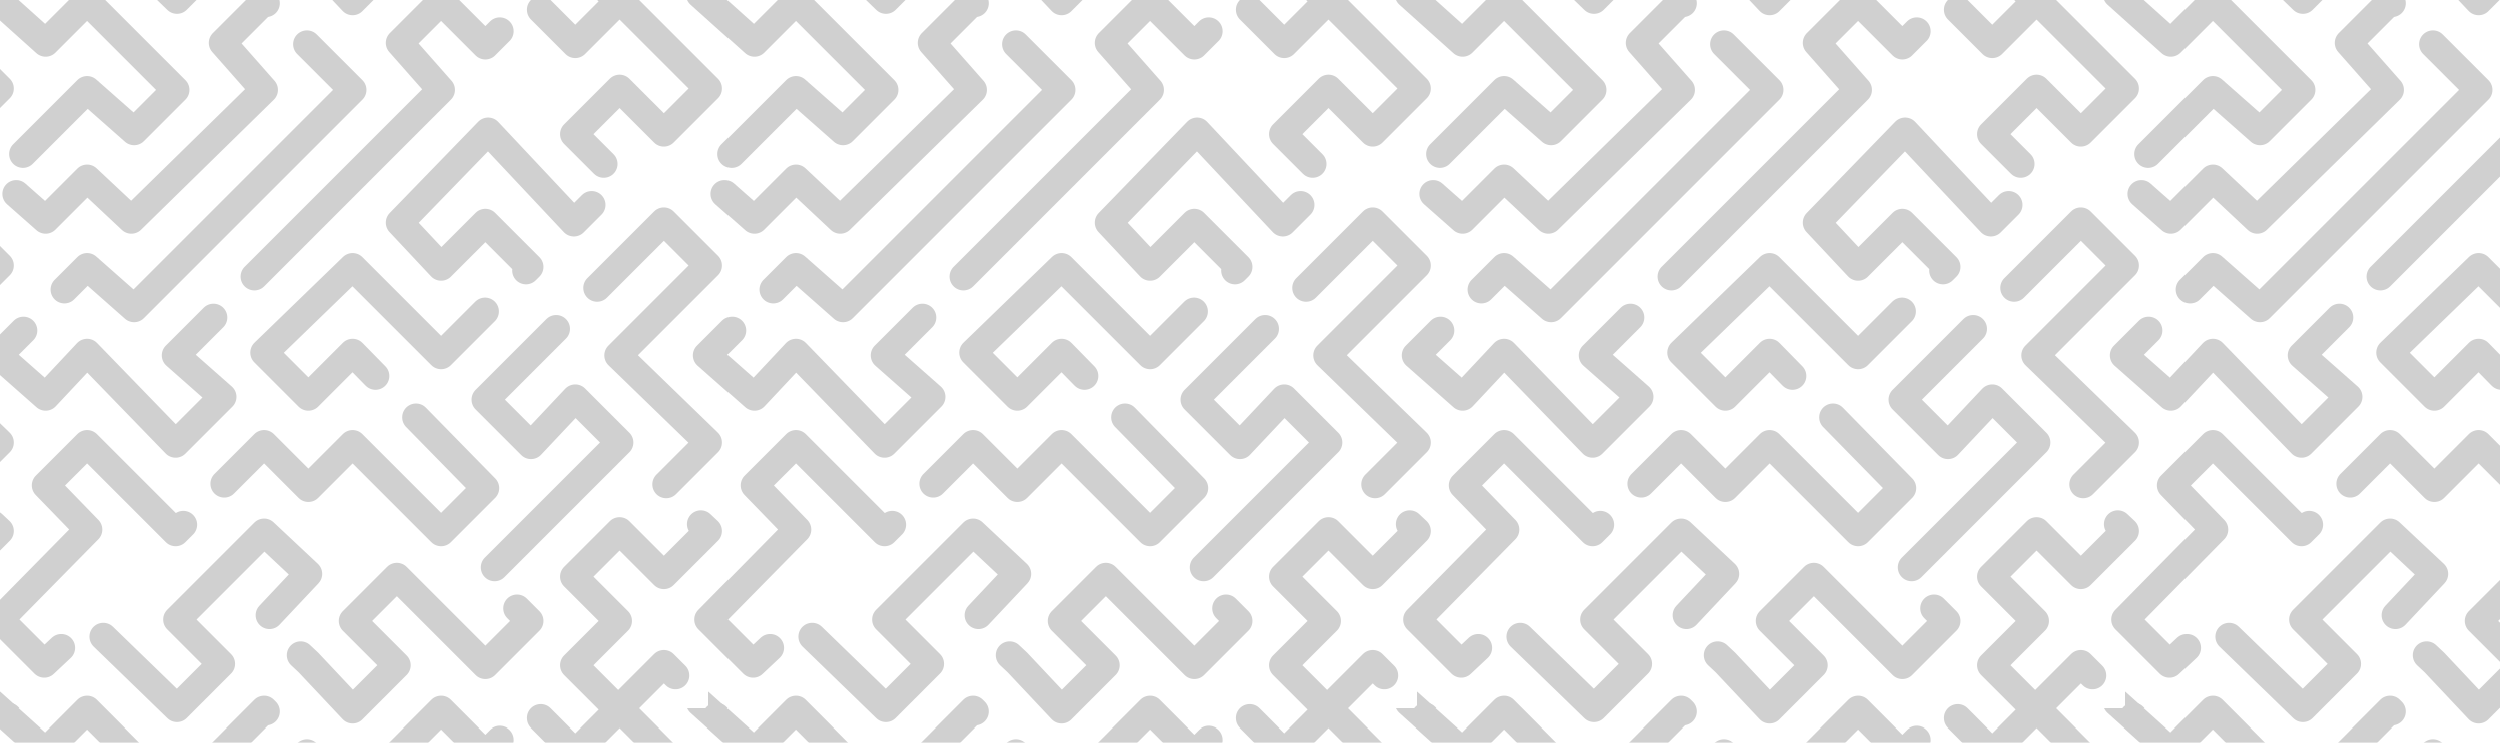
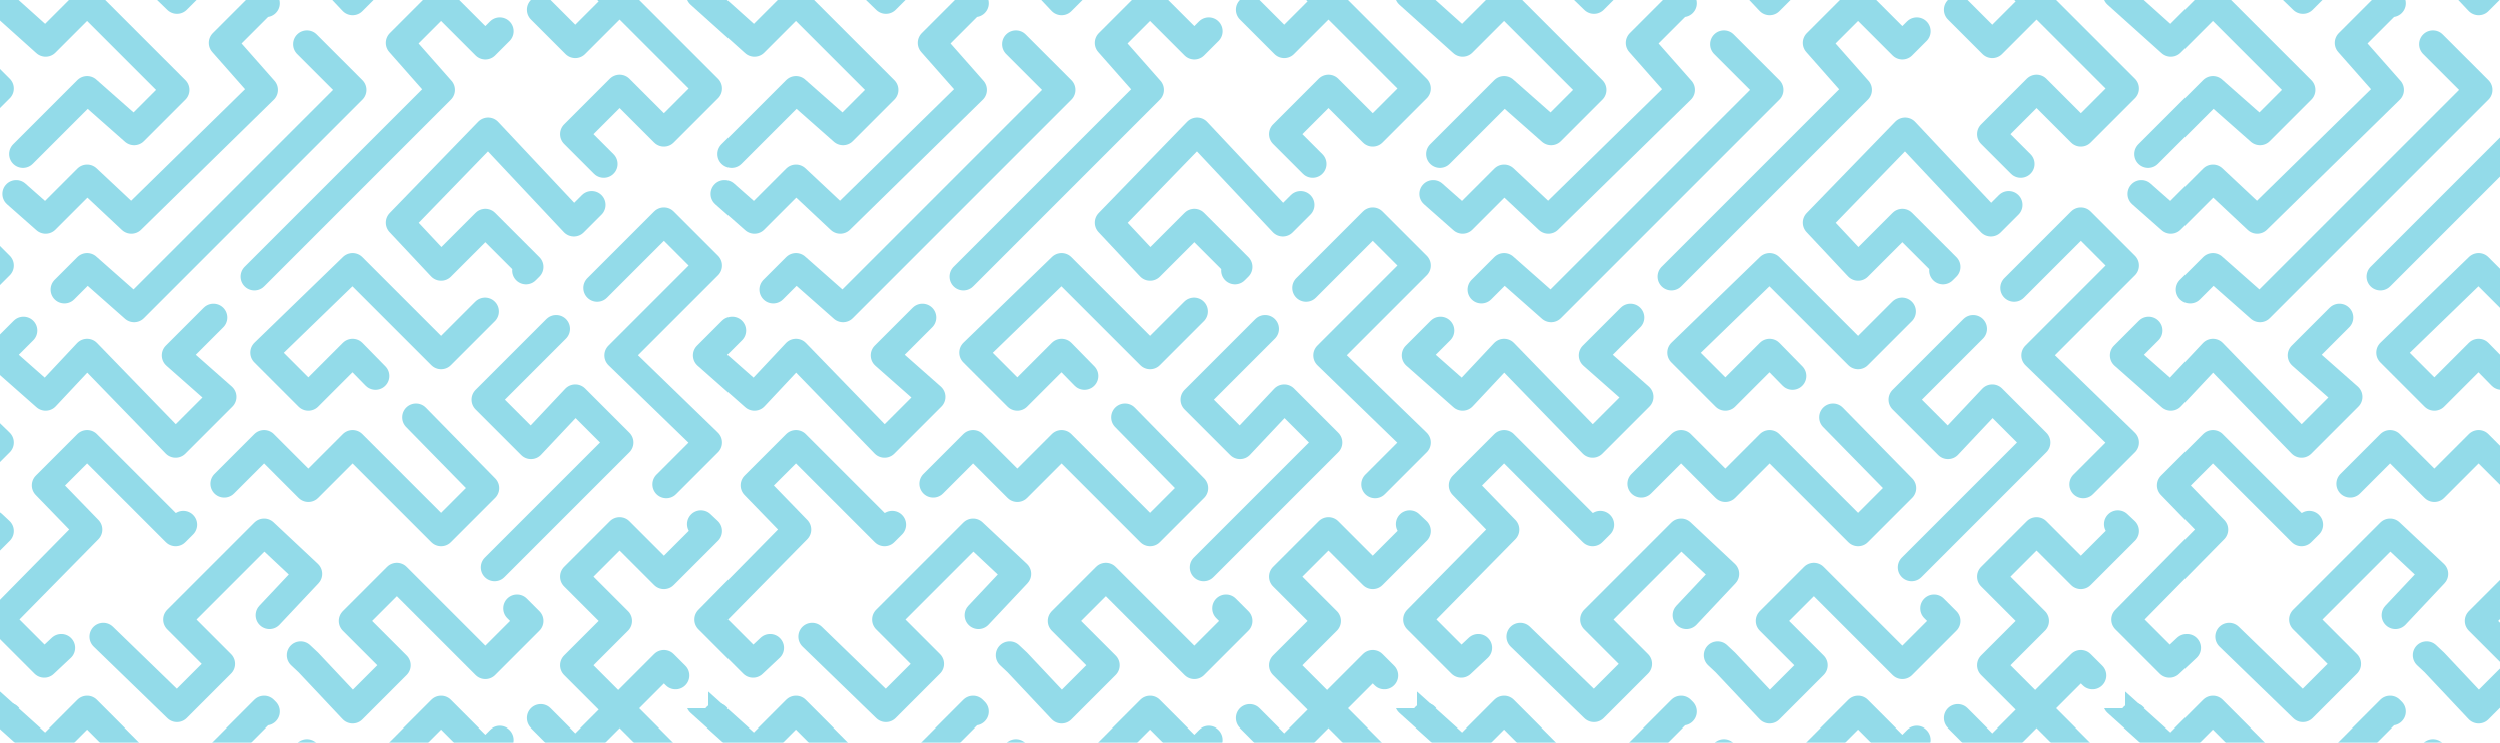
<svg xmlns="http://www.w3.org/2000/svg" xmlns:xlink="http://www.w3.org/1999/xlink" style="margin:auto;background:rgba(NaN, NaN, NaN, 0);display:block;z-index:1;position:relative" width="1084" height="322" preserveAspectRatio="xMidYMid" viewBox="0 0 1084 322">
  <defs>
    <pattern id="pid-0.932876709489723" x="0" y="0" width="307.2" height="307.2" patternUnits="userSpaceOnUse">
      <g transform="scale(1.2)">
        <defs>
          <g id="pat-0.13086180692764704">
-             <polyline fill-rule="evenodd" clip-rule="evenodd" fill="none" stroke="#D0D0D0" stroke-width="10" stroke-linecap="round" stroke-linejoin="round" stroke-miterlimit="10" points=" -3,-2 16.5,15.5 31.5,0.5 63.5,32.5 48.5,47.5 31.5,32.5 -0.5,64.5 16.5,79.5 31.5,64.5 47.5,79.5 95.5,32.5 80.5,15.5 95.5,0.5 127.5,32.5 48.5,111.5 31.5,96.5 -0.5,128.5 16.5,143.5 31.5,127.5 63.5,160.5 80.5,143.5 63.5,128.5 159.5,32.5 144.5,15.5 159.5,0.5 175.5,16.5 192,0 208,16 224,0 256,32 240,48 224,32 207.501,48.501 223.5,64.5 207.5,80.5 176.5,47.5 144.5,80.5 159.5,96.5 175.5,80.5 191.5,96.5 159.5,128.5 127.5,96.5 95.5,127.5 111.5,143.5 127.5,127.5 175.5,176.5 159.5,192.5 127.5,160.5 111.5,176.5 95.5,160.5 63.5,192.5 31.5,160.5 16.5,175.5 31.999,191.483 0,224 16,240 32,225 64,256 80,240 64,224 79.667,208.333 95.5,192.5 111.5,207.5 95.5,224.5 111.5,239.5 127.5,256.5 143.5,240.5 127.5,224.5 143.5,208.5 175.5,240.5 191.5,224.5 175.5,208.5 207.5,176.5 224,160 208,144 191.998,160.998 175.5,144.5 207.5,112.5 240,80 256,96 223.5,128.5 256,160 239.5,176.5 256,192 240,208 224,192 207.5,208.5 223.5,224.5 207.5,240.5 223.5,256.5 240,240 259,259" stroke-dasharray="169.361 20.932 169.361 20.932 169.361 20.932 169.361 20.932 169.361 20.932 169.361 20.932 169.361 20.932 169.361 20.932 169.361 20.932 169.361 20.932 169.361 20.932 169.361 20.932 169.361 20.932 169.361 20.932 169.361 20.932">
+             <polyline fill-rule="evenodd" clip-rule="evenodd" fill="none" stroke="#93dbe9" stroke-width="10" stroke-linecap="round" stroke-linejoin="round" stroke-miterlimit="10" points=" -3,-2 16.5,15.5 31.5,0.5 63.5,32.5 48.5,47.5 31.5,32.5 -0.5,64.5 16.5,79.5 31.5,64.5 47.5,79.5 95.5,32.5 80.5,15.5 95.5,0.5 127.5,32.5 48.5,111.5 31.5,96.5 -0.5,128.5 16.5,143.5 31.5,127.5 63.5,160.5 80.5,143.5 63.5,128.5 159.5,32.5 144.5,15.5 159.5,0.5 175.5,16.5 192,0 208,16 224,0 256,32 240,48 224,32 207.501,48.501 223.5,64.5 207.5,80.5 176.5,47.5 144.5,80.5 159.5,96.5 175.5,80.5 191.5,96.5 159.5,128.5 127.5,96.5 95.5,127.5 111.5,143.5 127.5,127.5 175.5,176.5 159.5,192.5 127.5,160.5 111.5,176.5 95.5,160.5 63.5,192.5 31.5,160.5 16.5,175.5 31.999,191.483 0,224 16,240 32,225 64,256 80,240 64,224 79.667,208.333 95.5,192.5 111.5,207.5 95.5,224.5 111.5,239.5 127.5,256.5 143.5,240.5 127.5,224.5 143.5,208.5 175.5,240.5 191.5,224.5 175.5,208.5 207.5,176.5 224,160 208,144 191.998,160.998 175.5,144.5 207.5,112.5 240,80 256,96 223.5,128.5 256,160 239.5,176.5 256,192 240,208 224,192 207.5,208.5 223.5,224.5 207.5,240.5 223.5,256.5 240,240 259,259" stroke-dasharray="169.361 20.932 169.361 20.932 169.361 20.932 169.361 20.932 169.361 20.932 169.361 20.932 169.361 20.932 169.361 20.932 169.361 20.932 169.361 20.932 169.361 20.932 169.361 20.932 169.361 20.932 169.361 20.932 169.361 20.932">
              <animate attributeName="stroke-dashoffset" keyTimes="0;1" values="0;190.293" repeatCount="indefinite" dur="7.143s" />
            </polyline>
          </g>
        </defs>
        <use xlink:href="#pat-0.13086180692764704" x="0" y="0" />
        <use xlink:href="#pat-0.13086180692764704" x="-256" y="0" />
        <use xlink:href="#pat-0.13086180692764704" x="256" y="0" />
        <use xlink:href="#pat-0.13086180692764704" x="0" y="-256" />
        <use xlink:href="#pat-0.13086180692764704" x="0" y="256" />
      </g>
    </pattern>
  </defs>
  <rect x="0" y="0" width="1084" height="322" fill="url(#pid-0.932876709489723)" />
</svg>
